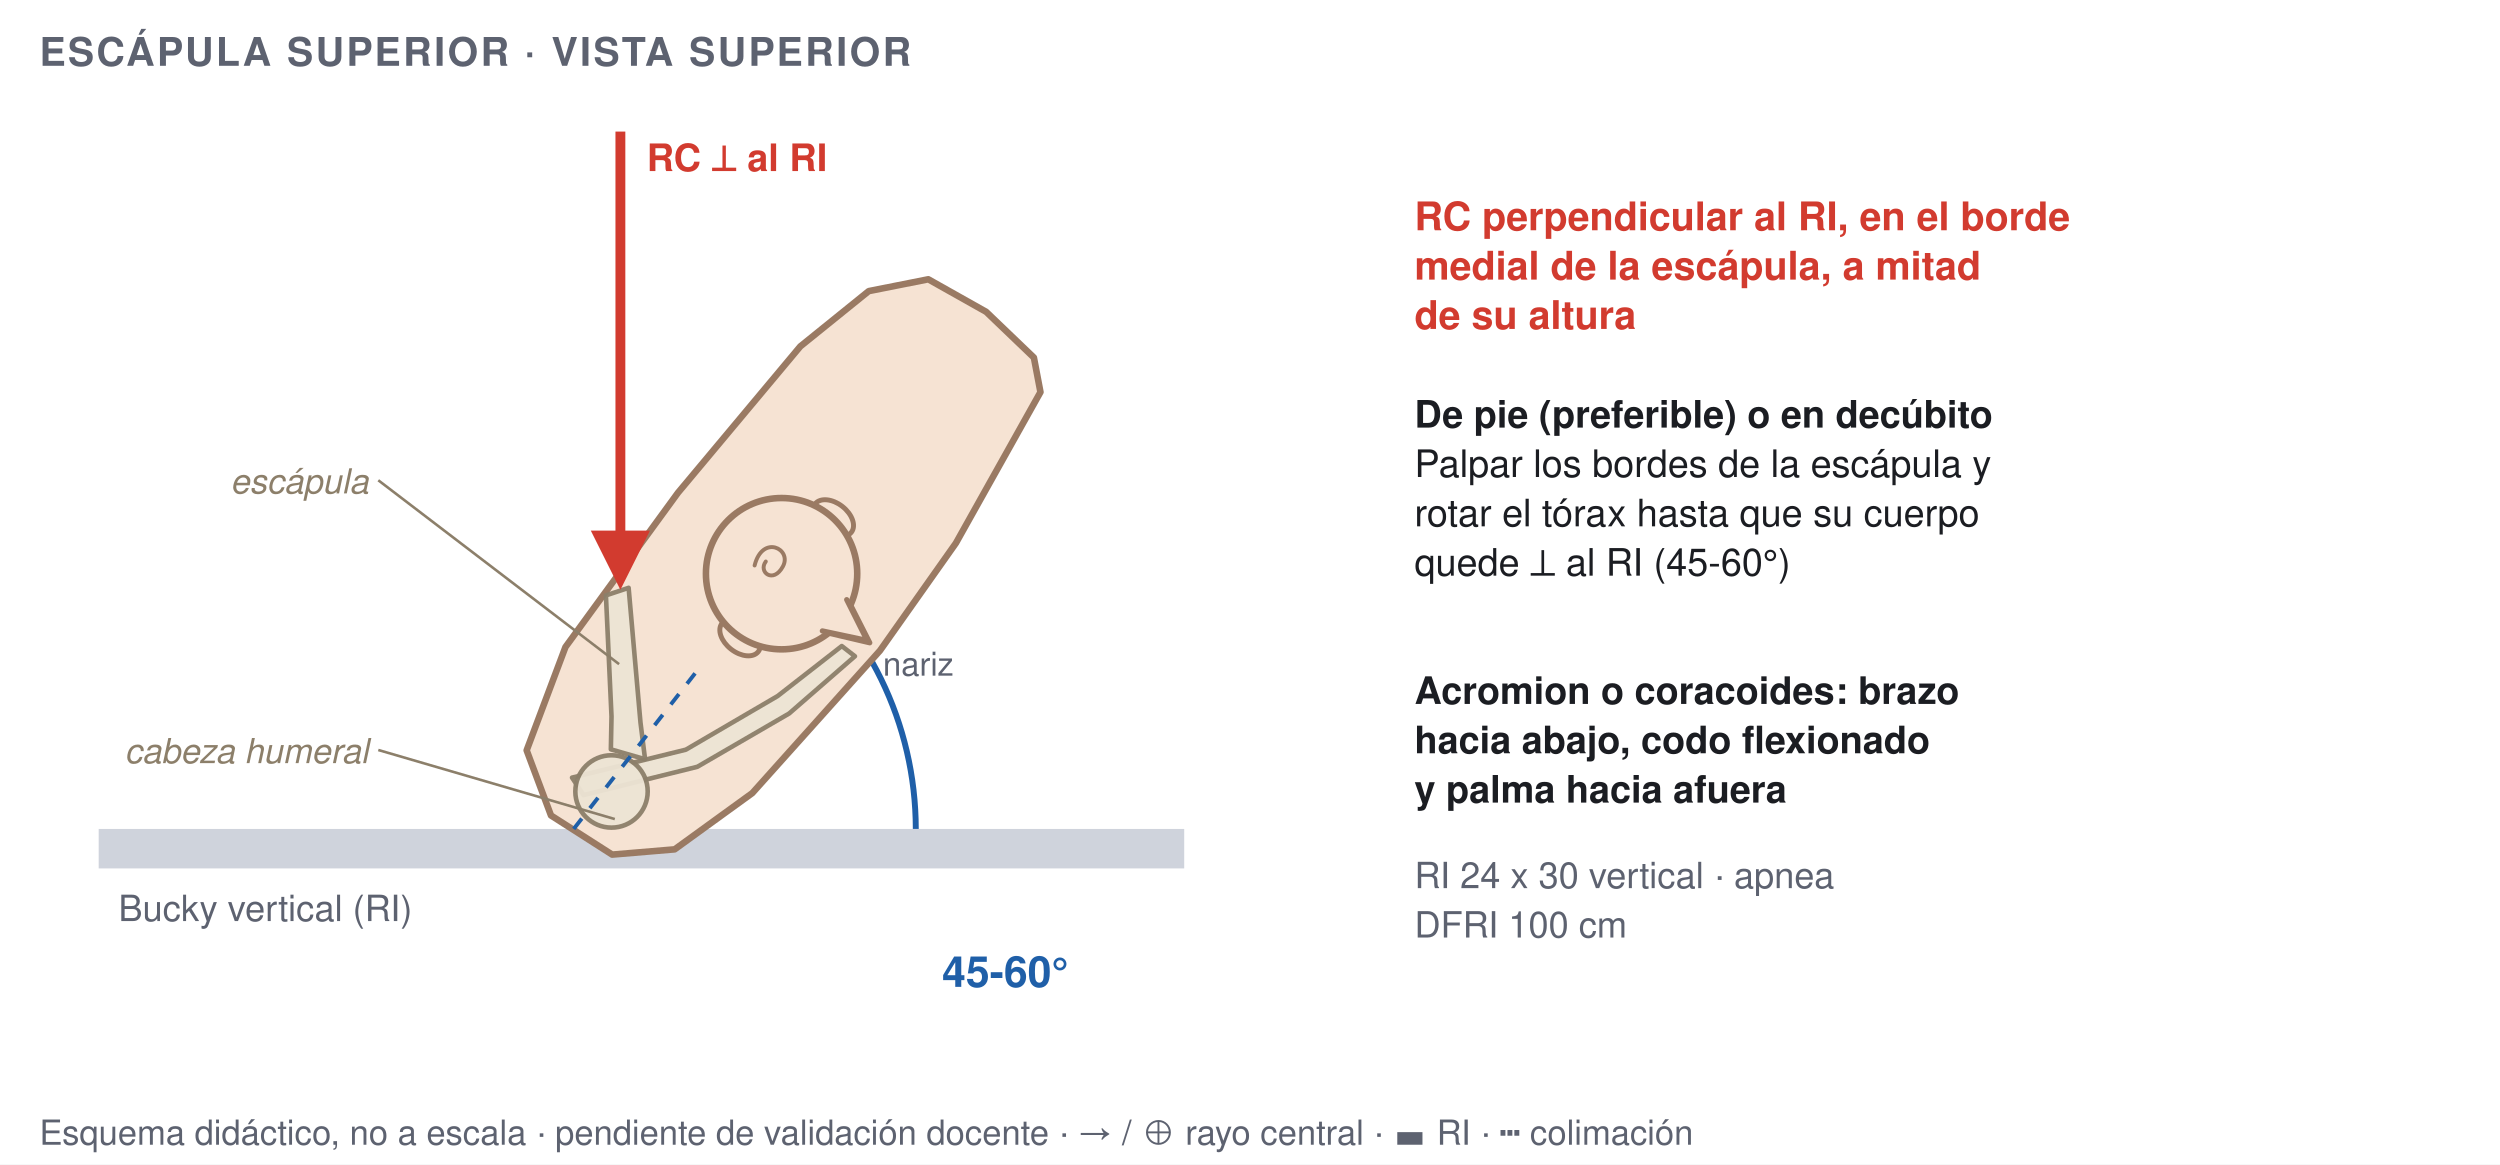
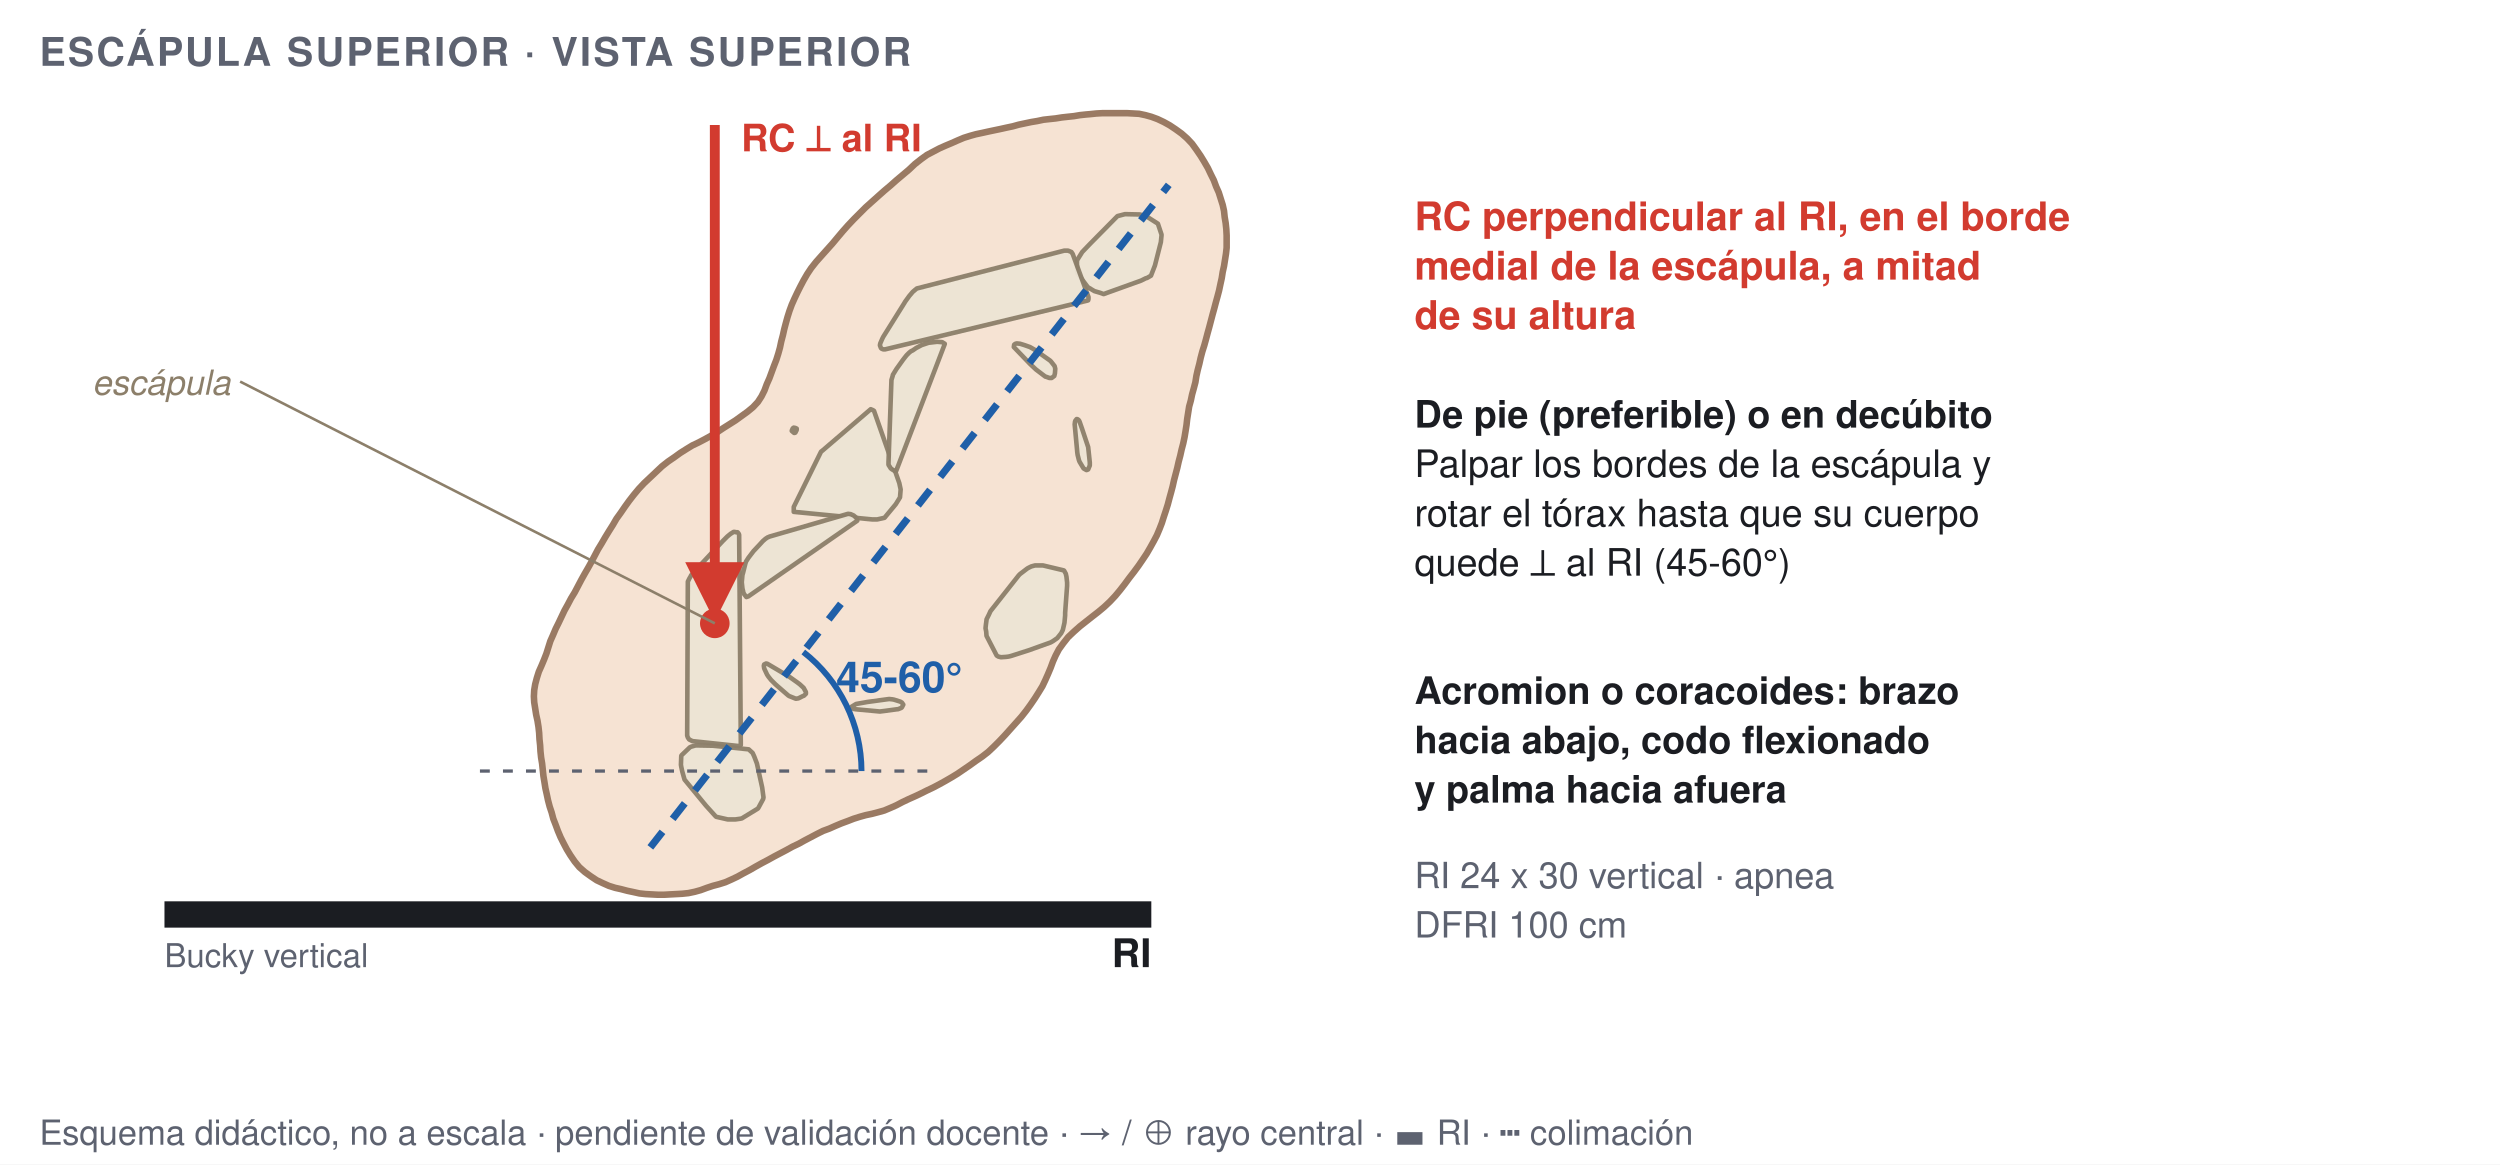
<svg xmlns="http://www.w3.org/2000/svg" viewBox="0 0 760 354" font-family="IBM Plex Sans, Carlito, Helvetica, Arial, sans-serif">
  <rect width="100%" height="100%" fill="#fff" />
  <defs>
    <marker id="arb" viewBox="0 0 10 10" refX="7" refY="5" markerWidth="6" markerHeight="6" orient="auto">
      <path d="M0,0 L10,5 L0,10 z" fill="#1f5fa8" />
    </marker>
    <marker id="ar" viewBox="0 0 10 10" refX="7" refY="5" markerWidth="6" markerHeight="6" orient="auto">
      <path d="M0,0 L10,5 L0,10 z" fill="#d23b2f" />
    </marker>
  </defs>
  <text x="12" y="20" font-size="12" font-weight="700" fill="#5d6270" letter-spacing=".06em">ESCÁPULA SUPERIOR · VISTA SUPERIOR</text>
-   <rect x="30" y="252" width="330" height="12" fill="#cfd3dc" />
-   <text x="36" y="280" font-size="11" fill="#5d6270" text-anchor="start" font-weight="400">Bucky vertical (RI)</text>
-   <path d="M278.4,252 A104,104 0 0 0 238.4,170.1" fill="none" stroke="#1f5fa8" stroke-width="1.8" />
-   <path d="M171.9,196.7 L206.1,149.8 L243.3,105.3 L264.1,88.5 L282.2,84.9 L299.8,94.8 L314.3,108.7 L316.3,119.2 L290.6,165.1 L267.5,197.8 L228.7,241.1 L205.1,258.2 L186.1,259.8 L167.5,247.9 L160.1,228.1 Z" fill="#f6e3d3" stroke="#9a7a63" stroke-width="2" stroke-linejoin="round" />
-   <path d="M185.7,227.8 L185.9,217.8 L184.2,181 L191.1,178.7 L194.7,219.6 L196.1,230.8 Z" fill="#ece4d4" stroke="#8c7f6a" stroke-width="1.4" stroke-linejoin="round" opacity=".95" />
-   <path d="M173.9,236.4 L208.5,227.9 L236.4,211.6 L255.9,196.4 L259.9,199.5 L239.9,216.9 L212,233.1 L177.4,241.7 Z" fill="#ece4d4" stroke="#8c7f6a" stroke-width="1.4" stroke-linejoin="round" opacity=".95" />
-   <path d="M174.9,240.6 a11,11 0 1,0 22,0 a11,11 0 1,0 -22,0 Z" fill="#ece4d4" stroke="#8c7f6a" stroke-width="1.4" stroke-linejoin="round" opacity=".95" />
-   <ellipse cx="225" cy="193.8" rx="4.5" ry="7" transform="rotate(-52 225 193.8)" fill="#f6e3d3" stroke="#9a7a63" stroke-width="1.5" />
-   <ellipse cx="253.3" cy="157.5" rx="4.5" ry="7" transform="rotate(-52 253.3 157.5)" fill="#f6e3d3" stroke="#9a7a63" stroke-width="1.5" />
-   <path d="M248.2,191.6 L264.4,195.4 L256.9,180.6 Z" fill="#f6e3d3" stroke="#9a7a63" stroke-width="1.6" stroke-linejoin="round" />
-   <circle cx="237.6" cy="174.4" r="23" fill="#f6e3d3" stroke="#9a7a63" stroke-width="2" />
-   <path d="M249.6,191.5 L262,193.5 L257,182" fill="#f6e3d3" stroke="none" />
-   <path d="M250,191.8 L263.6,194.7 L257.4,182.3" fill="none" stroke="#9a7a63" stroke-width="1.6" stroke-linecap="round" stroke-linejoin="round" />
-   <path d="M229.4,171.9 C231.8,162.3 240.9,166.9 238,172.2 C235.1,177.6 230.4,173.9 232.8,170.7" fill="none" stroke="#9a7a63" stroke-width="1.2" stroke-linecap="round" stroke-linejoin="round" />
-   <line x1="174.4" y1="252" x2="211.3" y2="204.7" stroke="#1f5fa8" stroke-width="1.2" stroke-dasharray="4 4" />
-   <text x="286.4" y="300" font-size="13" fill="#1f5fa8" text-anchor="start" font-weight="700">45-60°</text>
-   <line x1="188.2" y1="201.9" x2="115" y2="146" stroke="#8c7f6a" stroke-width=".8" />
-   <text x="112" y="150" font-size="10.5" fill="#8c7f6a" text-anchor="end" font-style="italic">escápula</text>
-   <line x1="186.9" y1="249" x2="115" y2="228" stroke="#8c7f6a" stroke-width=".8" />
-   <text x="112" y="232" font-size="10.5" fill="#8c7f6a" text-anchor="end" font-style="italic">cabeza humeral</text>
-   <text x="268.4" y="205.4" font-size="10" fill="#5d6270" text-anchor="start" font-weight="400">nariz</text>
-   <line x1="188.6" y1="40" x2="188.6" y2="173.9" stroke="#d23b2f" stroke-width="3" marker-end="url(#ar)" />
-   <text x="196.6" y="52" font-size="11.5" fill="#d23b2f" text-anchor="start" font-weight="700">RC ⟂ al RI</text>
+   <rect x="50" y="274" width="300" height="8" fill="#1b1d22" />
+   <text x="350" y="294" font-size="12" fill="#1b1d22" text-anchor="end" font-weight="700">RI</text>
+   <text x="50" y="294" font-size="10" fill="#5d6270" text-anchor="start" font-weight="400">Bucky vertical</text>
+   <path d="M331.4,34.7 L333.3,34.5 L335.2,34.4 L337,34.4 L338.9,34.4 L340.7,34.4 L342.6,34.4 L344.5,34.5 L346.3,34.6 L348.2,35 L350,35.5 L351.9,36.2 L353.8,37.1 L355.6,38.1 L357.4,39.3 L359.2,40.6 L360.9,42.1 L362.4,43.7 L363.7,45.5 L365,47.4 L366.1,49.2 L367.2,51.1 L368.1,53 L369,54.8 L369.7,56.7 L370.5,58.5 L371.1,60.4 L371.7,62.3 L372.1,64.1 L372.3,66 L372.6,67.8 L372.8,69.7 L372.9,71.6 L372.9,73.4 L372.9,75.3 L372.7,77.1 L372.4,79 L372.1,80.9 L371.7,82.7 L371.4,84.6 L371,86.4 L370.6,88.3 L370.1,90.2 L369.6,92 L369.1,93.9 L368.6,95.7 L368.1,97.6 L367.6,99.5 L367.1,101.3 L366.6,103.2 L366.1,105 L365.5,106.9 L365,108.8 L364.6,110.6 L364.1,112.5 L363.7,114.3 L363.4,116.2 L362.9,118.1 L362.4,119.9 L362,121.8 L361.5,123.6 L361.2,125.5 L360.9,127.4 L360.7,129.2 L360.4,131.1 L360.1,132.9 L359.7,134.8 L359.2,136.7 L358.8,138.5 L358.3,140.4 L357.9,142.2 L357.4,144.1 L356.9,146 L356.5,147.8 L356,149.7 L355.5,151.5 L355,153.4 L354.4,155.3 L353.8,157.1 L353.2,159 L352.5,160.8 L351.7,162.7 L350.7,164.6 L349.7,166.4 L348.6,168.3 L347.4,170.1 L346.1,172 L344.7,173.9 L343.3,175.7 L341.9,177.6 L340.5,179.4 L339,181.2 L337.4,182.9 L335.7,184.5 L333.9,186 L332.1,187.4 L330.2,188.9 L328.3,190.4 L326.5,192 L324.7,193.7 L323.2,195.6 L321.9,197.4 L320.9,199.3 L320.1,201.1 L319.4,203 L318.6,204.9 L317.8,206.7 L316.9,208.6 L315.8,210.4 L314.6,212.3 L313.3,214.2 L312,216 L310.5,217.9 L308.9,219.7 L307.2,221.6 L305.5,223.5 L303.8,225.3 L302.1,227 L300.4,228.6 L298.6,230 L296.7,231.3 L294.9,232.6 L293,233.9 L291.1,235.2 L289.3,236.3 L287.4,237.4 L285.6,238.4 L283.7,239.4 L281.8,240.3 L280,241.2 L278.1,242.1 L276.3,242.9 L274.4,243.8 L272.5,244.8 L270.7,245.6 L268.8,246.4 L267,246.9 L265.1,247.4 L263.2,247.8 L261.4,248.3 L259.5,248.9 L257.7,249.6 L255.8,250.3 L253.9,251.1 L252.1,251.9 L250.2,252.6 L248.4,253.5 L246.5,254.5 L244.6,255.5 L242.8,256.5 L240.9,257.4 L239.1,258.4 L237.2,259.4 L235.3,260.4 L233.5,261.4 L231.6,262.4 L229.8,263.4 L227.9,264.5 L226,265.5 L224.2,266.5 L222.3,267.4 L220.5,268.2 L218.6,268.8 L216.7,269.3 L214.9,269.9 L213,270.6 L211.2,271.1 L209.3,271.5 L207.4,271.7 L205.6,271.8 L203.7,271.9 L201.9,272 L200,272 L198.1,271.9 L196.3,271.8 L194.4,271.6 L192.6,271.2 L190.7,270.8 L188.8,270.3 L187,269.9 L185.1,269.3 L183.3,268.5 L181.4,267.6 L179.6,266.4 L177.8,265.1 L176.1,263.6 L174.7,261.9 L173.4,260 L172.3,258.2 L171.3,256.3 L170.4,254.5 L169.6,252.6 L168.9,250.7 L168.2,248.9 L167.7,247 L167.1,245.2 L166.6,243.3 L166.2,241.4 L165.8,239.6 L165.5,237.7 L165.2,235.9 L165,234 L164.8,232.1 L164.5,230.3 L164.3,228.4 L164.2,226.6 L164,224.7 L163.9,222.8 L163.7,221 L163.4,219.1 L163,217.3 L162.7,215.4 L162.4,213.5 L162.3,211.7 L162.4,209.8 L162.7,208 L163.2,206.1 L163.8,204.2 L164.6,202.4 L165.4,200.5 L166.1,198.7 L166.7,196.8 L167.3,194.9 L168.1,193.1 L168.9,191.2 L169.8,189.4 L170.7,187.5 L171.6,185.6 L172.6,183.8 L173.6,181.9 L174.7,180.1 L175.7,178.2 L176.7,176.3 L177.7,174.5 L178.8,172.6 L179.8,170.8 L180.8,168.9 L181.8,167 L182.9,165.2 L184,163.3 L185.1,161.5 L186.3,159.6 L187.4,157.7 L188.7,155.9 L190,154 L191.3,152.2 L192.7,150.4 L194.2,148.6 L195.8,146.9 L197.6,145.2 L199.4,143.5 L201.2,141.8 L203.1,140.3 L205,139 L206.8,137.7 L208.7,136.5 L210.5,135.4 L212.4,134.5 L214.3,133.5 L216.1,132.5 L218,131.4 L219.8,130.2 L221.7,129 L223.6,127.8 L225.4,126.5 L227.2,125.2 L228.9,123.8 L230.4,122.2 L231.5,120.5 L232.4,118.7 L233.1,116.8 L233.9,115 L234.6,113.1 L235.3,111.2 L236,109.4 L236.6,107.5 L237.1,105.7 L237.5,103.8 L238,101.9 L238.4,100.1 L238.9,98.2 L239.4,96.4 L240,94.5 L240.7,92.6 L241.5,90.8 L242.4,88.9 L243.3,87.1 L244.3,85.2 L245.4,83.3 L246.6,81.5 L248.1,79.6 L249.7,77.8 L251.4,75.9 L253.1,74 L254.6,72.2 L256.2,70.3 L257.8,68.5 L259.6,66.6 L261.4,64.8 L263.2,63 L265.1,61.3 L267,59.6 L268.8,58 L270.7,56.4 L272.5,54.8 L274.4,53.2 L276.3,51.6 L278.1,49.9 L280,48.4 L281.8,47.1 L283.7,46.1 L285.6,45.1 L287.4,44.3 L289.3,43.5 L291.1,42.7 L293,41.9 L294.9,41.3 L296.7,40.8 L298.6,40.4 L300.4,40 L302.3,39.6 L304.2,39.2 L306,38.8 L307.9,38.4 L309.7,37.9 L311.6,37.5 L313.5,37.1 L315.3,36.8 L317.2,36.4 L319,36.2 L320.9,36 L322.8,35.7 L324.6,35.5 L326.5,35.3 L328.3,35 L330.2,34.8 Z" fill="#f6e3d3" stroke="#9a7a63" stroke-width="2" stroke-linejoin="round" />
+   <path d="M242.2,130.7 L241.8,131.5 L241.6,131.6 L241.4,131.6 L240.8,131.1 L240.7,131 L240.7,130.9 L241,130.2 L241.3,130 L241.8,130.1 L242.2,130.3 Z" fill="#ece4d4" stroke="#8c7f6a" stroke-width="1.4" stroke-linejoin="round" opacity=".95" />
+   <path d="M265.1,157.9 L241.3,155.6 L241.3,154.1 L249.6,137.3 L250,137 L264.7,124.4 L265.4,124.7 L265.7,124.9 L273.4,146.9 L273.5,147.4 L273.8,148.8 L273.6,151.2 L272.3,153.3 L268.9,157.4 L266.7,157.9 L266.3,157.9 Z" fill="#ece4d4" stroke="#8c7f6a" stroke-width="1.4" stroke-linejoin="round" opacity=".95" />
+   <path d="M331.3,140.6 L331.3,141.5 L330.8,142.7 L330.6,142.8 L330.3,142.9 L330.1,142.8 L329.4,142.4 L328.2,140.4 L328,139.9 L327.6,138.3 L327.5,137.6 L326.7,129 L326.8,128.2 L326.9,127.9 L327.3,127.4 L327.5,127.4 L327.8,127.6 L328,127.8 L328.2,128.2 L329,130.5 L330.2,134.1 L330.8,135.9 Z" fill="#ece4d4" stroke="#8c7f6a" stroke-width="1.4" stroke-linejoin="round" opacity=".95" />
+   <path d="M314.5,106.3 L319.2,109.6 L319.5,109.9 L319.9,110.4 L320.6,111.3 L320.8,112.1 L320.7,113.5 L320.5,114.3 L319.7,114.9 L319,114.9 L317.9,114.5 L317.8,114.5 L317,113.9 L314.9,112.3 L313.1,110.6 L308.2,105.5 L308.3,104.8 L308.4,104.7 L308.7,104.5 L309.1,104.4 L310.1,104.5 L311.4,104.9 L313.1,105.5 Z" fill="#ece4d4" stroke="#8c7f6a" stroke-width="1.4" stroke-linejoin="round" opacity=".95" />
+   <path d="M287.2,104.6 L272.5,143 L272.4,143.2 L272,143.2 L271.7,143 L271.2,142.7 L270.8,142.4 L270.1,141.3 L270.1,141.1 L270.1,140.6 L271,115.5 L271.4,114.2 L271.4,114 L272.5,112.2 L274.5,109.4 L275.2,108.5 L275.6,108 L276.4,107.2 L276.9,106.8 L277.5,106.5 L278.5,105.8 L280.2,104.9 L282.3,104.2 L284.9,103.9 L286.1,104 L286.4,104 L287.2,104.5 Z" fill="#ece4d4" stroke="#8c7f6a" stroke-width="1.4" stroke-linejoin="round" opacity=".95" />
+   <path d="M346.9,85.3 L335.5,89.4 L334.4,89 L332.7,88.5 L330.7,87.3 L327.5,83 L327.4,81.9 L327.4,79.4 L327.5,79 L329,76.6 L331.5,74 L339.7,65.7 L342,65.1 L346.5,65.2 L348.4,65.7 L352,68 L353.1,71.3 L353.1,71.6 L352.9,73.6 L351.1,80.7 L349.9,83.8 L348.7,84.5 L348.3,84.6 Z" fill="#ece4d4" stroke="#8c7f6a" stroke-width="1.4" stroke-linejoin="round" opacity=".95" />
+   <path d="M323.5,76.2 L324.7,76.2 L325.7,76.6 L326.1,77.2 L330.9,90.3 L330.9,90.9 L330.8,91.3 L330.5,91.4 L269.1,106.2 L268.5,106.2 L268,106 L267.8,105.8 L267.8,105.8 L267.5,105 L267.5,104.9 L267.6,104.4 L268.2,103 L268.5,102.4 L275,92 L275.1,91.8 L276.4,90 L277.5,88.7 L278.7,87.7 Z" fill="#ece4d4" stroke="#8c7f6a" stroke-width="1.4" stroke-linejoin="round" opacity=".95" />
+   <path d="M303,199.3 L300,193.5 L299.9,193.3 L299.8,192 L299.6,191 L299.7,190 L299.9,188.5 L299.9,188.3 L300.6,186.9 L301.1,185.8 L309.7,174.9 L310.1,174.5 L312.2,172.9 L312.5,172.7 L313.5,172.2 L314.6,171.9 L315.9,171.9 L317.1,171.9 L323.4,173.4 L323.5,173.5 L324,174.4 L324.2,175.3 L324.4,177.1 L324.4,178.1 L323.8,186.3 L323.8,187.1 L323.6,189.3 L323.1,191.5 L322.6,192.5 L321.8,193.5 L321.4,194 L320.1,194.9 L319.4,195.3 L312.7,197.7 L307.4,199.4 L306.6,199.6 L305.8,199.7 L304.3,199.8 L303.5,199.6 Z" fill="#ece4d4" stroke="#8c7f6a" stroke-width="1.4" stroke-linejoin="round" opacity=".95" />
+   <path d="M258.8,214.9 L260.1,214.1 L260.3,214 L263.7,213.4 L268.8,212.7 L270.3,212.5 L271.3,212.6 L271.8,212.7 L273.7,213.3 L274.2,213.6 L274.6,214.2 L274.2,215 L274,215.2 L273,215.6 L272.8,215.6 L269.1,216.1 L267.5,216.3 L261,215.7 L260,215.6 L259.5,215.5 L259,215.3 L258.8,215 Z" fill="#ece4d4" stroke="#8c7f6a" stroke-width="1.4" stroke-linejoin="round" opacity=".95" />
+   <path d="M245,210.9 L244.4,211.5 L244.1,211.6 L242.7,212.3 L242,212.4 L241.9,212.4 L239.9,211.6 L239.6,211.4 L235.8,208.1 L235.7,208 L234.4,206.7 L233.6,205.7 L233.2,205.1 L232.4,203.4 L232.3,203.1 L232.2,202.4 L232.3,202 L232.9,201.7 L233.3,201.8 L239.9,205.7 L242.3,207.4 L243.1,208 L244.3,209.1 L245,210.4 Z" fill="#ece4d4" stroke="#8c7f6a" stroke-width="1.4" stroke-linejoin="round" opacity=".95" />
+   <path d="M225.7,178.9 L225.5,177 L225.6,175.9 L225.7,174.8 L225.9,174.1 L226.6,171.3 L226.8,170.7 L227.5,169.6 L227.8,169.2 L229.1,167.5 L230.8,165.7 L231.9,164.5 L232.7,163.8 L233.3,163.4 L234,163.1 L257.8,156.2 L258.6,156.3 L259.5,156.7 L260.2,157.3 L260.4,157.5 L260.5,157.7 L260.6,157.9 L260.6,158.1 L260.6,158.3 L227.5,181.3 L226.9,181.5 L226.2,180.6 L225.9,179.9 L225.9,179.7 Z" fill="#ece4d4" stroke="#8c7f6a" stroke-width="1.4" stroke-linejoin="round" opacity=".95" />
+   <path d="M223.6,249.1 L221.2,249.1 L217.7,248.3 L217.4,248 L214.6,244.9 L208.1,237 L207.4,234.5 L207.1,233.1 L207,232.5 L207.1,229.8 L207.2,229.6 L207.4,229.4 L209.7,227.2 L210.1,227 L211.5,226.6 L216.7,226.7 L220.8,227.1 L227.6,227.8 L228.8,228.9 L229.3,230 L230.1,232.1 L231.7,239.4 L232.1,242.4 L232,242.9 L230.6,245.5 L230.4,245.8 L225.5,248.8 L225,248.9 Z" fill="#ece4d4" stroke="#8c7f6a" stroke-width="1.4" stroke-linejoin="round" opacity=".95" />
+   <path d="M224.7,162.6 L225.2,225.6 L225.2,226.3 L225.2,226.5 L224.9,226.7 L224.6,226.8 L210.5,225.3 L209.7,224.9 L209.5,224.8 L209.1,224.2 L208.9,223.6 L208.9,223.3 L208.9,223.1 L209.1,177 L209.1,176.8 L209.6,175.8 L209.9,175.3 L210.1,174.9 L210.9,173.9 L212.7,172 L219.8,164.4 L221.1,163.1 L221.7,162.6 L222.2,162.2 L222.4,162.1 L223,161.7 L223.3,161.7 L223.8,161.8 L224.2,161.8 L224.4,162 L224.6,162.3 Z" fill="#ece4d4" stroke="#8c7f6a" stroke-width="1.4" stroke-linejoin="round" opacity=".95" />
+   <line x1="197.7" y1="257.6" x2="355.3" y2="56.2" stroke="#1f5fa8" stroke-width="2.2" stroke-dasharray="6 5" />
+   <line x1="145.9" y1="234.4" x2="285.9" y2="234.4" stroke="#5d6270" stroke-width="1" stroke-dasharray="3 4" />
+   <path d="M244.2,198.2 A46,46 0 0 1 261.9,234.4" fill="none" stroke="#1f5fa8" stroke-width="1.8" />
+   <text x="273.4" y="210.4" font-size="13" fill="#1f5fa8" text-anchor="middle" font-weight="700">45-60°</text>
+   <line x1="217.3" y1="38" x2="217.3" y2="183.5" stroke="#d23b2f" stroke-width="3" marker-end="url(#ar)" />
+   <circle cx="217.3" cy="189.5" r="4.5" fill="#d23b2f" />
+   <text x="225.3" y="46" font-size="11.5" fill="#d23b2f" text-anchor="start" font-weight="700">RC ⟂ al RI</text>
+   <line x1="217.3" y1="189.5" x2="73" y2="116" stroke="#8c7f6a" stroke-width=".8" />
+   <text x="70" y="120" font-size="10.5" fill="#8c7f6a" text-anchor="end" font-style="italic">escápula</text>
  <text x="430" y="70" font-size="12" fill="#d23b2f" text-anchor="start" font-weight="700">RC perpendicular al RI, en el borde</text>
  <text x="430" y="85" font-size="12" fill="#d23b2f" text-anchor="start" font-weight="700">medial de la escápula, a mitad</text>
  <text x="430" y="100" font-size="12" fill="#d23b2f" text-anchor="start" font-weight="700">de su altura</text>
  <text x="430" y="130" font-size="11.5" fill="#1b1d22" text-anchor="start" font-weight="700">De pie (preferible) o en decúbito</text>
  <text x="430" y="145" font-size="11.5" fill="#1b1d22" text-anchor="start" font-weight="400">Palpar los bordes de la escápula y</text>
  <text x="430" y="160" font-size="11.5" fill="#1b1d22" text-anchor="start" font-weight="400">rotar el tórax hasta que su cuerpo</text>
  <text x="430" y="175" font-size="11.5" fill="#1b1d22" text-anchor="start" font-weight="400">quede ⟂ al RI (45-60°)</text>
  <text x="430" y="214" font-size="11.5" fill="#1b1d22" text-anchor="start" font-weight="700">Acromion o coracoides: brazo</text>
  <text x="430" y="229" font-size="11.5" fill="#1b1d22" text-anchor="start" font-weight="700">hacia abajo, codo flexionado</text>
  <text x="430" y="244" font-size="11.5" fill="#1b1d22" text-anchor="start" font-weight="700">y palma hacia afuera</text>
  <text x="430" y="270" font-size="11" fill="#5d6270" text-anchor="start" font-weight="400">RI 24 x 30 vertical · apnea</text>
  <text x="430" y="285" font-size="11" fill="#5d6270" text-anchor="start" font-weight="400">DFRI 100 cm</text>
  <text x="12" y="348" font-size="10.5" fill="#5d6270">Esquema didáctico, no a escala · pendiente de validación docente · → / ⊕ rayo central · ▬ RI · ┅ colimación</text>
</svg>
